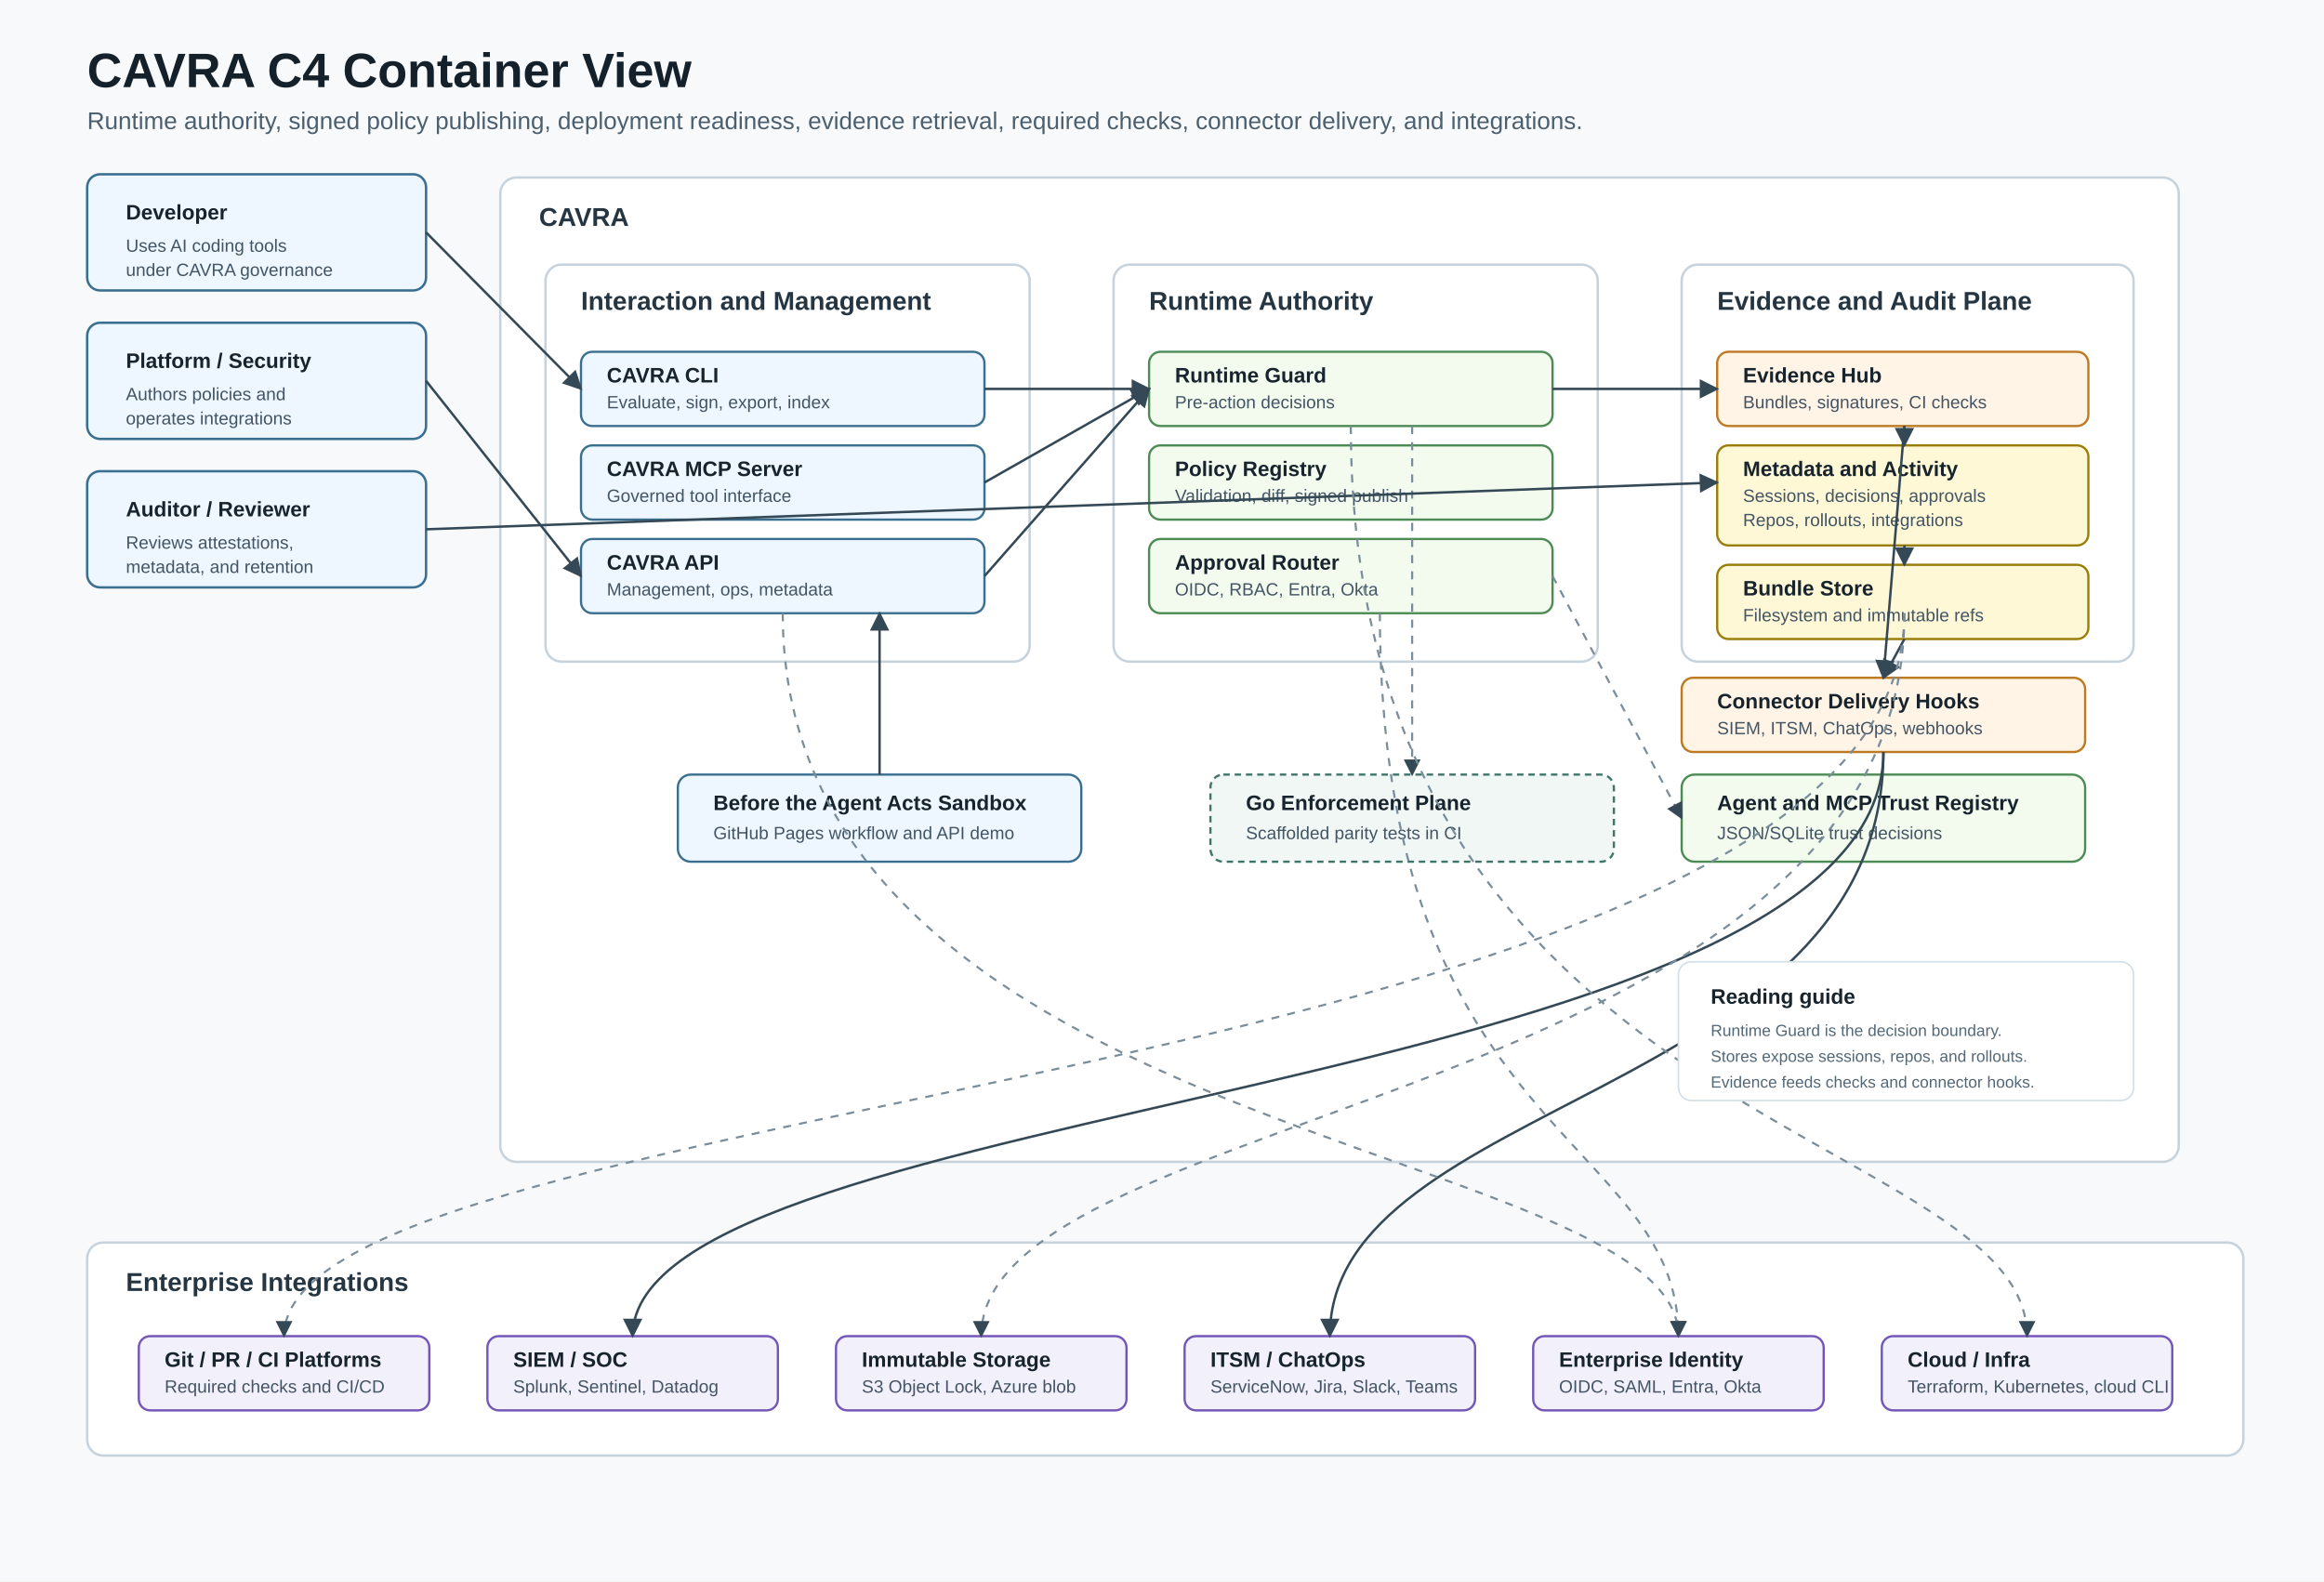
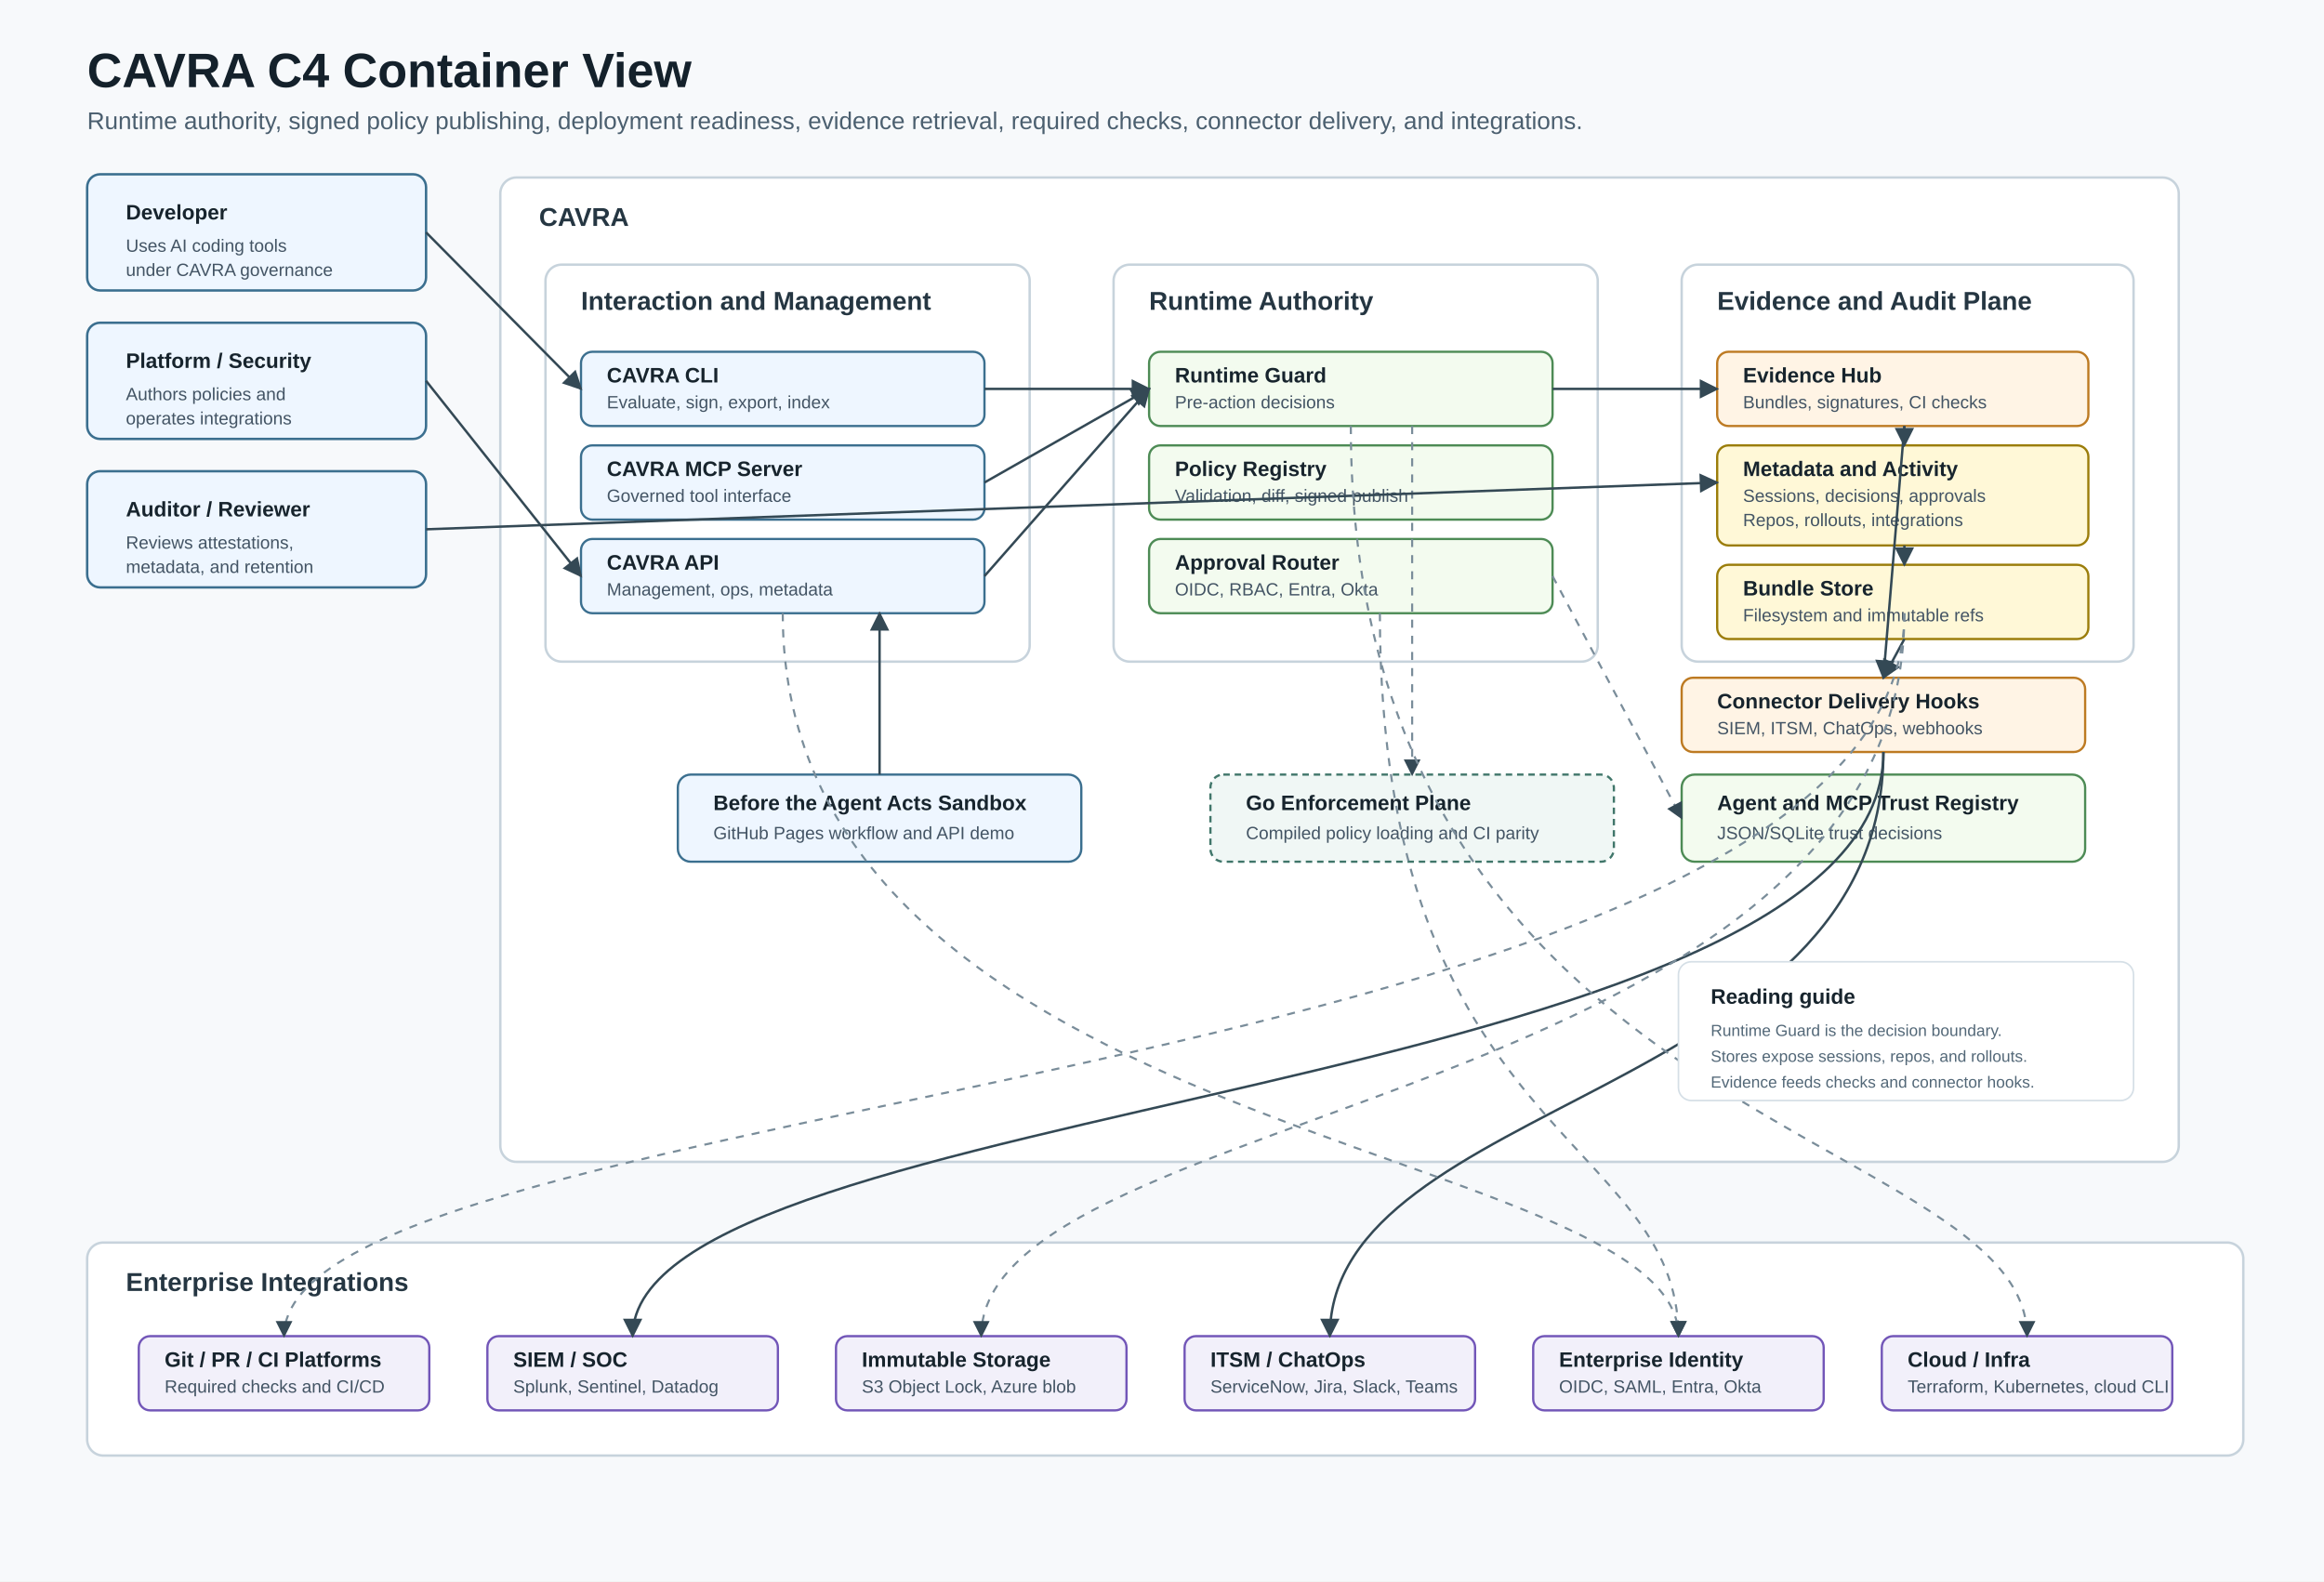
<svg xmlns="http://www.w3.org/2000/svg" width="1440" height="980" viewBox="0 0 1440 980" role="img" aria-labelledby="title desc">
  <defs>
    <marker id="arrow" viewBox="0 0 10 10" refX="9" refY="5" markerWidth="8" markerHeight="8" orient="auto-start-reverse">
      <path d="M 0 0 L 10 5 L 0 10 z" fill="#344955" />
    </marker>
    <style>
      .bg { fill: #f7f9fb; }
      .title { font: 700 30px Arial, sans-serif; fill: #14212b; }
      .subtitle { font: 400 15px Arial, sans-serif; fill: #4b5f6f; }
      .boundary { fill: #ffffff; stroke: #c7d3dc; stroke-width: 1.5; }
      .boundary-title { font: 700 16px Arial, sans-serif; fill: #253642; }
      .actor { fill: #eef6ff; stroke: #3b6f8f; stroke-width: 1.5; }
      .surface { fill: #eef6ff; stroke: #3b6f8f; stroke-width: 1.4; }
      .authority { fill: #f3fbef; stroke: #4d8b55; stroke-width: 1.4; }
      .evidence { fill: #fff4e5; stroke: #bd7a22; stroke-width: 1.4; }
      .external { fill: #f2f0fa; stroke: #7256b8; stroke-width: 1.4; }
      .planned { fill: #f6f8fa; stroke: #7d8b95; stroke-width: 1.4; stroke-dasharray: 6 5; }
      .scaffold { fill: #f0f7f5; stroke: #40766a; stroke-width: 1.4; stroke-dasharray: 4 3; }
      .store { fill: #fff8d7; stroke: #9b7d0a; stroke-width: 1.4; }
      .node-title { font: 700 13px Arial, sans-serif; fill: #17242d; }
      .node-text { font: 400 11px Arial, sans-serif; fill: #435464; }
      .small { font: 400 10px Arial, sans-serif; fill: #526777; }
      .arrow { stroke: #344955; stroke-width: 1.5; fill: none; marker-end: url(#arrow); }
      .soft-arrow { stroke: #7a8d9a; stroke-width: 1.3; fill: none; marker-end: url(#arrow); stroke-dasharray: 5 5; }
      .legend { fill: #ffffff; stroke: #d5dfe6; stroke-width: 1; }
    </style>
  </defs>
  <rect class="bg" width="1440" height="980" />
  <text x="54" y="54" class="title">CAVRA C4 Container View</text>
  <text x="54" y="80" class="subtitle">Runtime authority, signed policy publishing, deployment readiness, evidence retrieval, required checks, connector delivery, and integrations.</text>
  <rect x="54" y="108" width="210" height="72" rx="8" class="actor" />
  <text x="78" y="136" class="node-title">Developer</text>
  <text x="78" y="156" class="node-text">Uses AI coding tools</text>
  <text x="78" y="171" class="node-text">under CAVRA governance</text>
  <rect x="54" y="200" width="210" height="72" rx="8" class="actor" />
  <text x="78" y="228" class="node-title">Platform / Security</text>
  <text x="78" y="248" class="node-text">Authors policies and</text>
  <text x="78" y="263" class="node-text">operates integrations</text>
  <rect x="54" y="292" width="210" height="72" rx="8" class="actor" />
  <text x="78" y="320" class="node-title">Auditor / Reviewer</text>
  <text x="78" y="340" class="node-text">Reviews attestations,</text>
  <text x="78" y="355" class="node-text">metadata, and retention</text>
  <rect x="310" y="110" width="1040" height="610" rx="10" class="boundary" />
  <text x="334" y="140" class="boundary-title">CAVRA</text>
  <rect x="338" y="164" width="300" height="246" rx="10" class="boundary" />
  <text x="360" y="192" class="boundary-title">Interaction and Management</text>
  <rect x="360" y="218" width="250" height="46" rx="7" class="surface" />
  <text x="376" y="237" class="node-title">CAVRA CLI</text>
  <text x="376" y="253" class="node-text">Evaluate, sign, export, index</text>
  <rect x="360" y="276" width="250" height="46" rx="7" class="surface" />
  <text x="376" y="295" class="node-title">CAVRA MCP Server</text>
  <text x="376" y="311" class="node-text">Governed tool interface</text>
  <rect x="360" y="334" width="250" height="46" rx="7" class="surface" />
  <text x="376" y="353" class="node-title">CAVRA API</text>
  <text x="376" y="369" class="node-text">Management, ops, metadata</text>
  <rect x="690" y="164" width="300" height="246" rx="10" class="boundary" />
  <text x="712" y="192" class="boundary-title">Runtime Authority</text>
  <rect x="712" y="218" width="250" height="46" rx="7" class="authority" />
  <text x="728" y="237" class="node-title">Runtime Guard</text>
  <text x="728" y="253" class="node-text">Pre-action decisions</text>
  <rect x="712" y="276" width="250" height="46" rx="7" class="authority" />
  <text x="728" y="295" class="node-title">Policy Registry</text>
  <text x="728" y="311" class="node-text">Validation, diff, signed publish</text>
  <rect x="712" y="334" width="250" height="46" rx="7" class="authority" />
  <text x="728" y="353" class="node-title">Approval Router</text>
  <text x="728" y="369" class="node-text">OIDC, RBAC, Entra, Okta</text>
  <rect x="1042" y="164" width="280" height="246" rx="10" class="boundary" />
  <text x="1064" y="192" class="boundary-title">Evidence and Audit Plane</text>
  <rect x="1064" y="218" width="230" height="46" rx="7" class="evidence" />
  <text x="1080" y="237" class="node-title">Evidence Hub</text>
  <text x="1080" y="253" class="node-text">Bundles, signatures, CI checks</text>
  <rect x="1064" y="276" width="230" height="62" rx="7" class="store" />
  <text x="1080" y="295" class="node-title">Metadata and Activity</text>
  <text x="1080" y="311" class="node-text">Sessions, decisions, approvals</text>
  <text x="1080" y="326" class="node-text">Repos, rollouts, integrations</text>
  <rect x="1064" y="350" width="230" height="46" rx="7" class="store" />
  <text x="1080" y="369" class="node-title">Bundle Store</text>
  <text x="1080" y="385" class="node-text">Filesystem and immutable refs</text>
  <rect x="420" y="480" width="250" height="54" rx="8" class="surface" />
  <text x="442" y="502" class="node-title">Before the Agent Acts Sandbox</text>
  <text x="442" y="520" class="node-text">GitHub Pages workflow and API demo</text>
  <rect x="750" y="480" width="250" height="54" rx="8" class="scaffold" />
  <text x="772" y="502" class="node-title">Go Enforcement Plane</text>
-   <text x="772" y="520" class="node-text">Scaffolded parity tests in CI</text>
+   <text x="772" y="520" class="node-text">Compiled policy loading and CI parity</text>
  <rect x="1042" y="480" width="250" height="54" rx="8" class="authority" />
  <text x="1064" y="502" class="node-title">Agent and MCP Trust Registry</text>
  <text x="1064" y="520" class="node-text">JSON/SQLite trust decisions</text>
  <rect x="1042" y="420" width="250" height="46" rx="7" class="evidence" />
  <text x="1064" y="439" class="node-title">Connector Delivery Hooks</text>
  <text x="1064" y="455" class="node-text">SIEM, ITSM, ChatOps, webhooks</text>
  <path class="arrow" d="M610 241 L712 241" />
  <path class="arrow" d="M610 299 L712 241" />
  <path class="arrow" d="M610 357 L712 241" />
  <path class="arrow" d="M962 241 L1064 241" />
  <path class="arrow" d="M1180 264 L1167 420" />
  <path class="arrow" d="M1180 264 L1180 276" />
  <path class="arrow" d="M1180 338 L1180 350" />
  <path class="arrow" d="M1180 396 L1167 420" />
  <path class="soft-arrow" d="M875 264 L875 480" />
  <path class="soft-arrow" d="M962 357 L1042 507" />
  <path class="arrow" d="M545 480 L545 380" />
  <path class="arrow" d="M264 144 L360 241" />
  <path class="arrow" d="M264 236 L360 357" />
  <path class="arrow" d="M264 328 L1064 299" />
  <rect x="54" y="770" width="1336" height="132" rx="10" class="boundary" />
  <text x="78" y="800" class="boundary-title">Enterprise Integrations</text>
  <rect x="86" y="828" width="180" height="46" rx="7" class="external" />
  <text x="102" y="847" class="node-title">Git / PR / CI Platforms</text>
  <text x="102" y="863" class="node-text">Required checks and CI/CD</text>
  <rect x="302" y="828" width="180" height="46" rx="7" class="external" />
  <text x="318" y="847" class="node-title">SIEM / SOC</text>
  <text x="318" y="863" class="node-text">Splunk, Sentinel, Datadog</text>
  <rect x="518" y="828" width="180" height="46" rx="7" class="external" />
  <text x="534" y="847" class="node-title">Immutable Storage</text>
  <text x="534" y="863" class="node-text">S3 Object Lock, Azure blob</text>
  <rect x="734" y="828" width="180" height="46" rx="7" class="external" />
  <text x="750" y="847" class="node-title">ITSM / ChatOps</text>
  <text x="750" y="863" class="node-text">ServiceNow, Jira, Slack, Teams</text>
  <rect x="950" y="828" width="180" height="46" rx="7" class="external" />
  <text x="966" y="847" class="node-title">Enterprise Identity</text>
  <text x="966" y="863" class="node-text">OIDC, SAML, Entra, Okta</text>
  <rect x="1166" y="828" width="180" height="46" rx="7" class="external" />
  <text x="1182" y="847" class="node-title">Cloud / Infra</text>
  <text x="1182" y="863" class="node-text">Terraform, Kubernetes, cloud CLI</text>
  <path class="soft-arrow" d="M1180 380 C1180 675 176 675 176 828" />
  <path class="arrow" d="M1167 466 C1167 680 392 680 392 828" />
  <path class="soft-arrow" d="M1180 380 C1180 684 608 684 608 828" />
  <path class="arrow" d="M1167 466 C1167 680 824 680 824 828" />
  <path class="soft-arrow" d="M855 380 C855 704 1040 704 1040 828" />
  <path class="soft-arrow" d="M485 380 C485 708 1040 708 1040 828" />
  <path class="soft-arrow" d="M837 264 C837 700 1256 700 1256 828" />
  <rect x="1040" y="596" width="282" height="86" rx="8" class="legend" />
  <text x="1060" y="622" class="node-title">Reading guide</text>
  <text x="1060" y="642" class="small">Runtime Guard is the decision boundary.</text>
  <text x="1060" y="658" class="small">Stores expose sessions, repos, and rollouts.</text>
  <text x="1060" y="674" class="small">Evidence feeds checks and connector hooks.</text>
</svg>
